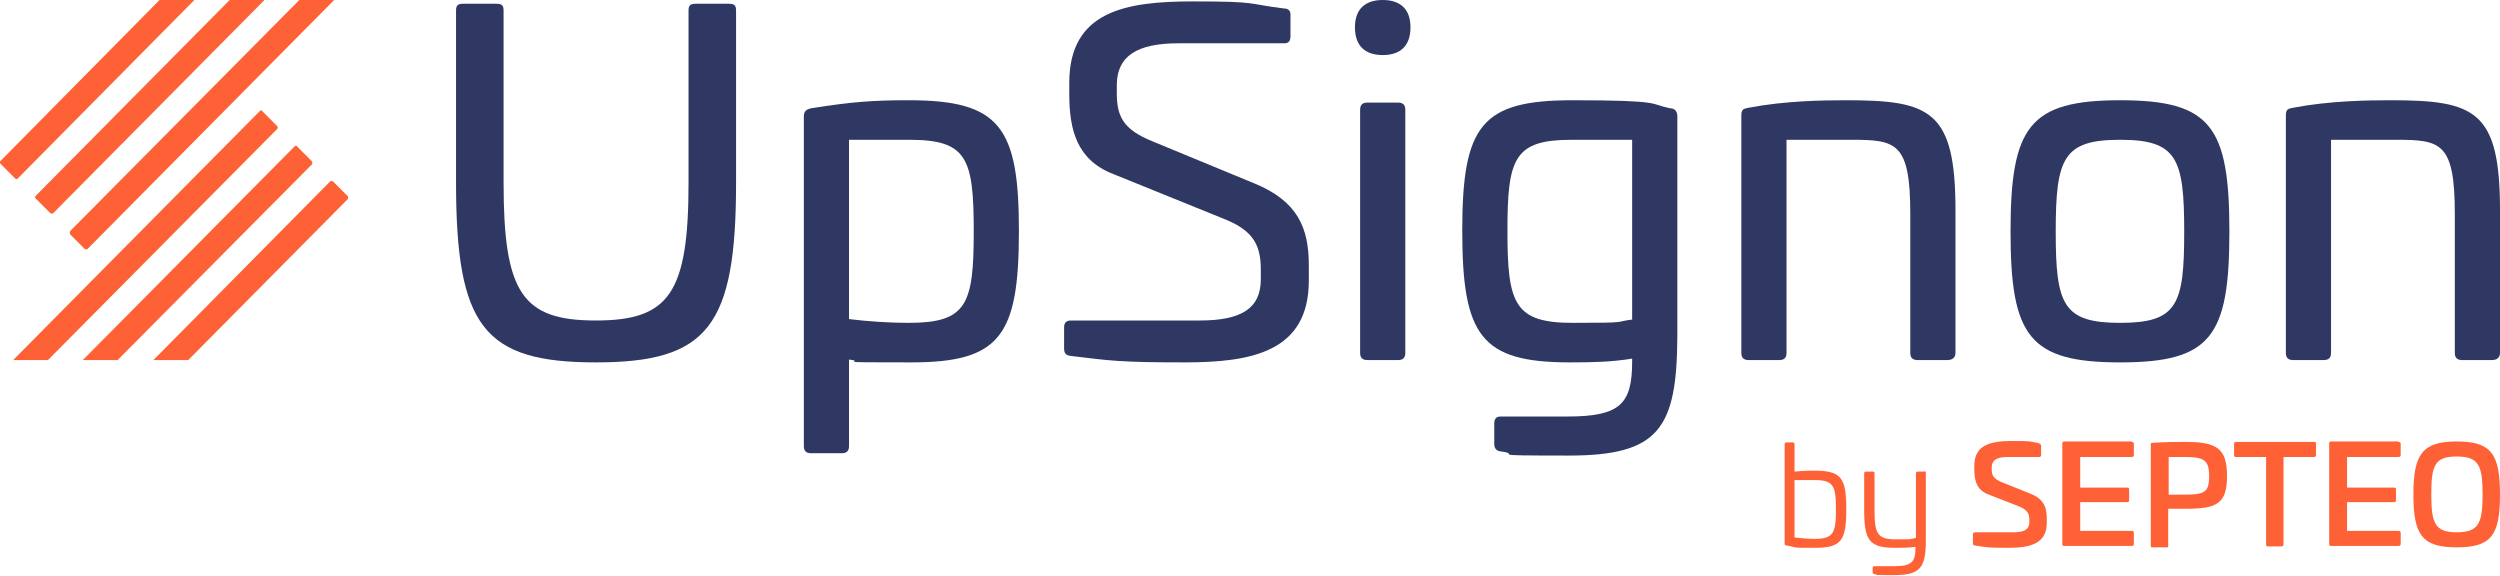
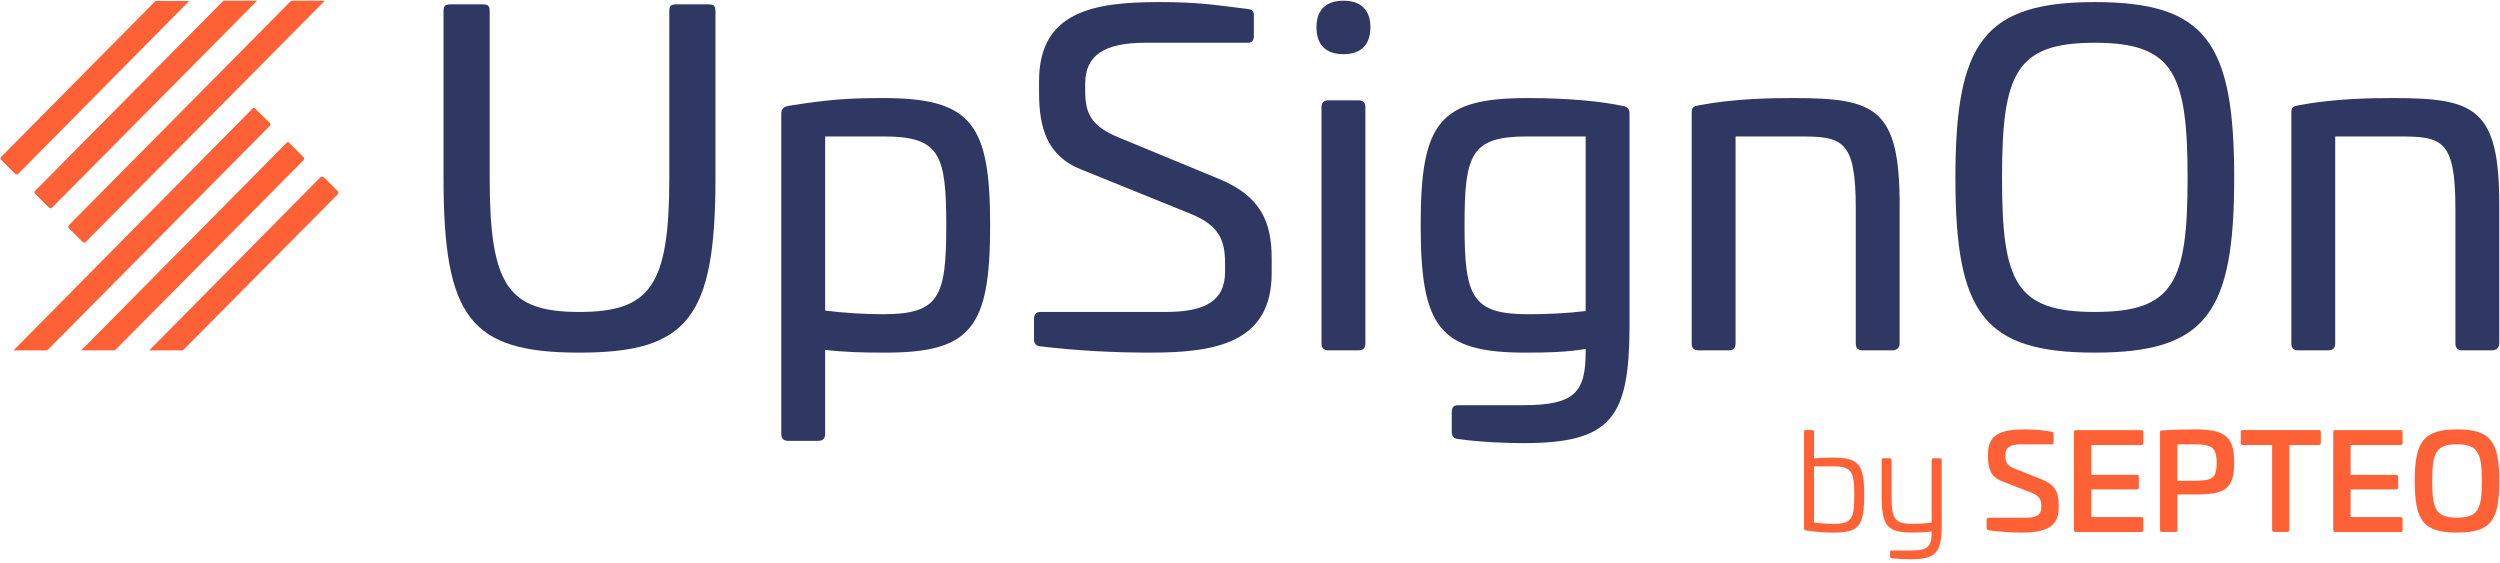
- <svg xmlns="http://www.w3.org/2000/svg" id="Calque_1" version="1.1" viewBox="0 0 531.2 122.2">
-   <defs>
-     <style>
-       .st0 {
-         isolation: isolate;
-       }
- 
-       .st1 {
-         fill: #2e3862;
-       }
- 
-       .st2 {
-         fill: #ff6136;
-       }
-     </style>
-   </defs>
-   <g class="st0">
-     <g>
-       <path class="st1" d="M154.9.8c1.2,0,1.5.4,1.5,1.5v36.5c0,30.6-6,38.2-29.8,38.2s-29.7-7.6-29.7-38.2V2.3c0-1.1.3-1.5,1.5-1.5h7.1c1.2,0,1.5.4,1.5,1.5v36.5c0,23.5,4,29.3,19.6,29.3s19.7-5.8,19.7-29.3V2.3c0-1.1.3-1.5,1.5-1.5h7.1,0Z" />
-       <path class="st1" d="M216.5,49.1c0,22.3-4,27.9-22.9,27.9s-8.9-.1-13.2-.6v18.4c0,1-.5,1.5-1.5,1.5h-6.6c-1,0-1.5-.5-1.5-1.5V24.7c0-1.1.6-1.5,1.6-1.7,8.8-1.4,13.2-1.7,20.7-1.7,19.4,0,23.4,5.7,23.4,27.8ZM180.4,29.7v38.1c4,.5,8.7.8,12.6.8,12.4,0,13.9-3.8,13.9-19.4s-1.4-19.5-13.7-19.5h-12.8,0Z" />
-       <path class="st1" d="M272.8,1.8c1,0,1.4.5,1.4,1.3v4.6c0,1-.4,1.5-1.3,1.5h-22.5c-8.8,0-13.1,2.7-13.1,8.9v1.7c0,5,1.4,7.7,7.5,10.2l21.8,9c9.2,3.8,11.5,9.5,11.5,17.4v3.2c0,15.2-12.2,17.4-26.4,17.4s-16-.4-24.4-1.4c-.9-.2-1.2-.6-1.2-1.6v-4.5c0-.9.5-1.4,1.4-1.4h27.4c8.8,0,13-2.5,13-8.8v-1.9c0-5.1-1.4-8.3-7.6-10.8l-23.7-9.6c-7.8-3-9.4-9.4-9.4-17v-2.4c0-15.2,11.9-17.3,26.2-17.3s11.3.5,19.4,1.5h0Z" />
-       <path class="st1" d="M299.7,5.8c0,3.8-2,5.9-5.9,5.9s-5.9-2.1-5.9-5.9,2.1-5.8,5.9-5.8,5.9,2,5.9,5.8ZM297.1,21.8c1,0,1.5.5,1.5,1.5v51.7c0,1-.5,1.5-1.5,1.5h-6.6c-1,0-1.5-.5-1.5-1.5V23.3c0-1,.5-1.5,1.5-1.5h6.6Z" />
-       <path class="st1" d="M354.8,23c1,0,1.6.6,1.6,1.7v46.8c-.1,19.6-3.9,25.3-23.1,25.3s-9.3-.2-14.5-.9c-.9-.1-1.3-.7-1.3-1.6v-4.3c0-1,.4-1.5,1.4-1.5h14.2c11.2,0,13.7-2.7,13.7-11.7v-.6c-4.3.7-8.2.8-13.2.8-18.9,0-22.9-5.6-22.9-28s4.1-27.7,23.4-27.7,16.4.8,20.7,1.7h0ZM334,29.7c-12.3,0-13.7,3.9-13.7,19.4s1.5,19.5,13.9,19.5,8.6-.2,12.6-.7V29.7h-12.8Z" />
-       <path class="st1" d="M415.5,44.7v30.3c0,1-.7,1.5-1.7,1.5h-6.4c-1,0-1.5-.5-1.5-1.5v-29.5c0-15.3-3-15.8-12.6-15.8h-13.7v45.3c0,1-.5,1.5-1.5,1.5h-6.6c-1,0-1.5-.5-1.5-1.5V24.5c0-1.3.5-1.4,1.5-1.6,7.8-1.5,16-1.6,20.8-1.6,17.9,0,23.2,2.2,23.2,23.4h0Z" />
-       <path class="st1" d="M473.7,49.2c0,22.3-3.9,27.8-23.2,27.8s-23.3-5.5-23.3-27.8,4-27.9,23.3-27.9,23.2,5.6,23.2,27.9ZM436.8,49.2c0,15.5,1.5,19.4,13.7,19.4s13.6-3.9,13.6-19.4-1.5-19.5-13.6-19.5-13.7,3.9-13.7,19.5h0Z" />
-       <path class="st1" d="M531.2,44.7v30.3c0,1-.7,1.5-1.7,1.5h-6.4c-1,0-1.5-.5-1.5-1.5v-29.5c0-15.3-3-15.8-12.6-15.8h-13.7v45.3c0,1-.5,1.5-1.5,1.5h-6.6c-1,0-1.5-.5-1.5-1.5V24.5c0-1.3.5-1.4,1.5-1.6,7.8-1.5,16-1.6,20.8-1.6,17.9,0,23.2,2.2,23.2,23.4Z" />
-       <g>
-         <path class="st2" d="M380.9,94c.2,0,.4.1.4.4v5.8c1-.1,2.4-.2,4.2-.2,5.8,0,6.8,1.6,6.8,8.2s-1,8.2-6.6,8.2-3.3,0-6.1-.5c-.3,0-.4-.1-.4-.4v-21.1c0-.2.1-.4.4-.4h1.4,0ZM381.3,101.9v12.3c1.6.2,3,.3,4.3.3,4,0,4.5-1.3,4.5-6.3s-.5-6.2-4.6-6.2h-4.2,0Z" />
-         <path class="st2" d="M408.8,100.1c.2,0,.4.1.4.4v14.4c0,5.7-1.2,7.3-6.7,7.3s-2.8,0-4.2-.2c-.2,0-.4-.2-.4-.4v-.9c0-.2.1-.4.4-.4h4.2c3.7,0,4.5-.9,4.5-3.9v-.2c-1.6.2-2.8.2-4.3.2-5.6,0-6.6-1.6-6.6-8.2v-7.6c0-.2.1-.4.4-.4h1.4c.3,0,.4.1.4.4v7.6c0,5.1.5,6.4,4.5,6.4s2.7,0,4.3-.3v-13.7c0-.2.1-.4.4-.4h1.4,0Z" />
-         <path class="st2" d="M433.2,94.3c.4,0,.5.2.5.5v1.8c0,.3-.1.5-.4.5h-6.8c-2.2,0-3.3.7-3.3,2.2v.5c0,1.2.4,1.9,2,2.6l6,2.4c2.8,1.1,3.7,2.6,3.7,5.4v.9c0,4.4-3.5,5.3-8.1,5.3s-4.6-.1-7.2-.5c-.3,0-.4-.2-.4-.5v-1.8c0-.3.1-.5.5-.5h8.2c2.2,0,3.3-.6,3.3-2.2v-.5c0-1.3-.5-2.1-2.2-2.8l-6.4-2.5c-2.4-.9-3.1-2.6-3.1-5.4v-.7c0-4.4,3.3-5.3,8-5.3s3.6.1,5.9.5h0Z" />
-         <path class="st2" d="M452.9,93.9c.3,0,.5.1.5.4v2.4c0,.3-.2.4-.5.4h-10.9v6.5h10c.3,0,.4.1.4.4v2.3c0,.3-.2.4-.4.4h-10v6.1h10.9c.3,0,.5.1.5.4v2.4c0,.3-.2.4-.5.4h-14.3c-.3,0-.4-.1-.4-.4v-21.4c0-.3.2-.4.4-.4h14.3Z" />
-         <path class="st2" d="M473.2,101.1c0,6-2.2,7-8.8,7h-3.7v7.8c0,.4,0,.4-.4.4h-2.9c-.3,0-.4,0-.4-.4v-21.4c0-.3,0-.4.4-.4,2.4-.2,5-.2,7-.2,6.5,0,8.8,1.3,8.8,7.2ZM460.8,97.1v8h3.3c4.2,0,5.3-.4,5.3-3.9s-1.1-4.1-5.3-4.1h-3.3Z" />
-         <path class="st2" d="M491.7,93.9c.3,0,.4.1.4.4v2.4c0,.3-.2.4-.4.4h-6.5v18.6c0,.3-.2.4-.4.4h-2.9c-.3,0-.4-.1-.4-.4v-18.6h-6.4c-.3,0-.4-.1-.4-.4v-2.4c0-.3.2-.4.4-.4h16.7,0Z" />
-         <path class="st2" d="M509.6,93.9c.3,0,.5.1.5.4v2.4c0,.3-.2.4-.5.4h-10.9v6.5h10c.3,0,.4.1.4.4v2.3c0,.3-.2.4-.4.4h-10v6.1h10.9c.3,0,.5.1.5.4v2.4c0,.3-.2.4-.5.4h-14.3c-.3,0-.4-.1-.4-.4v-21.4c0-.3.2-.4.4-.4h14.3Z" />
-         <path class="st2" d="M531.2,105.1c0,8.7-1.9,11.2-9.2,11.2s-9.2-2.6-9.2-11.2,1.9-11.3,9.2-11.3,9.2,2.6,9.2,11.3ZM516.6,105.1c0,6.1.8,8,5.4,8s5.5-1.8,5.5-8-.8-8.1-5.5-8.1-5.4,1.9-5.4,8.1Z" />
-       </g>
-     </g>
-   </g>
-   <g>
-     <path class="st2" d="M55.2,23.6L2.8,76.5h7.4L58.9,27.4c.1-.1.2-.4,0-.6h0l-3.1-3.1c-.1-.3-.4-.3-.6-.1Z" />
-     <path class="st2" d="M3.8,37.9L41.3,0h-7.4L.1,34.2c-.1.1-.2.4,0,.6H.1l3.1,3.1c.2.2.5.2.6,0h0Z" />
-     <path class="st2" d="M62.6,31.1l-45,45.4h7.4l41.3-41.6c.1-.2.1-.5,0-.6l-3.1-3.1c-.1-.3-.4-.3-.6-.1h0Z" />
-     <path class="st2" d="M70.1,38.6l-37.5,37.9h7.4l33.9-34.2c.1-.2.1-.5,0-.6l-3.1-3.1c-.2-.2-.5-.2-.7,0h0Z" />
-     <path class="st2" d="M7.6,42.2l3.1,3.1c.2.1.5.1.6,0L56.2,0h-7.4L7.6,41.6c-.2.2-.2.5,0,.6h0Z" />
-     <path class="st2" d="M14.9,49.8l3.1,3.1c.2.1.5.1.6,0L71,0h-7.4L14.9,49.1c-.1.2-.1.5,0,.6Z" />
-   </g>
+ <svg xmlns="http://www.w3.org/2000/svg" width="547" height="123" viewBox="0 0 547 123" fill="none">
+   <path d="M155.043 0.955C156.243 0.955 156.543 1.355 156.543 2.455V38.955C156.543 69.555 150.543 77.155 126.743 77.155C102.943 77.155 97.043 69.555 97.043 38.955V2.455C97.043 1.355 97.343 0.955 98.543 0.955H105.643C106.843 0.955 107.143 1.355 107.143 2.455V38.955C107.143 62.455 111.143 68.255 126.743 68.255C142.343 68.255 146.443 62.455 146.443 38.955V2.455C146.443 1.355 146.743 0.955 147.943 0.955H155.043Z" fill="#2E3862" />
+   <path d="M216.643 49.255C216.643 71.555 212.643 77.155 193.743 77.155C188.743 77.155 184.843 77.055 180.543 76.555V94.955C180.543 95.955 180.043 96.455 179.043 96.455H172.443C171.443 96.455 170.943 95.955 170.943 94.955V24.855C170.943 23.755 171.543 23.355 172.543 23.155C181.343 21.755 185.743 21.455 193.243 21.455C212.643 21.455 216.643 27.155 216.643 49.255ZM180.543 29.855V67.955C184.543 68.455 189.243 68.755 193.143 68.755C205.543 68.755 207.043 64.955 207.043 49.355C207.043 33.755 205.643 29.855 193.343 29.855H180.543Z" fill="#2E3862" />
+   <path d="M272.943 1.955C273.943 2.055 274.343 2.455 274.343 3.255V7.855C274.343 8.855 273.943 9.355 273.043 9.355H250.543C241.743 9.355 237.443 12.055 237.443 18.255V19.955C237.443 24.955 238.843 27.655 244.943 30.155L266.743 39.155C275.943 42.955 278.243 48.655 278.243 56.555V59.755C278.243 74.955 266.043 77.155 251.843 77.155C243.743 77.155 235.843 76.755 227.443 75.755C226.543 75.555 226.243 75.155 226.243 74.155V69.655C226.243 68.755 226.743 68.255 227.643 68.255H255.043C263.843 68.255 268.043 65.755 268.043 59.455V57.555C268.043 52.455 266.643 49.255 260.443 46.755L236.743 37.155C228.943 34.155 227.343 27.755 227.343 20.155V17.755C227.343 2.555 239.243 0.455 253.543 0.455C261.843 0.455 264.843 0.955 272.943 1.955Z" fill="#2E3862" />
+   <path d="M299.843 5.955C299.843 9.755 297.843 11.855 293.943 11.855C290.043 11.855 288.043 9.755 288.043 5.955C288.043 2.155 290.143 0.155 293.943 0.155C297.743 0.155 299.843 2.155 299.843 5.955ZM297.243 21.955C298.243 21.955 298.743 22.455 298.743 23.455V75.155C298.743 76.155 298.243 76.655 297.243 76.655H290.643C289.643 76.655 289.143 76.155 289.143 75.155V23.455C289.143 22.455 289.643 21.955 290.643 21.955H297.243Z" fill="#2E3862" />
+   <path d="M354.943 23.155C355.943 23.255 356.543 23.755 356.543 24.855V71.655C356.443 91.255 352.643 96.955 333.443 96.955C329.543 96.955 324.143 96.755 318.943 96.055C318.043 95.955 317.643 95.355 317.643 94.455V90.155C317.643 89.155 318.043 88.655 319.043 88.655H333.243C344.443 88.655 346.943 85.955 346.943 76.955V76.355C342.643 77.055 338.743 77.155 333.743 77.155C314.843 77.155 310.843 71.555 310.843 49.155C310.843 26.755 314.943 21.455 334.243 21.455C343.743 21.455 350.643 22.255 354.943 23.155ZM334.143 29.855C321.843 29.855 320.443 33.755 320.443 49.255C320.443 64.755 321.943 68.755 334.343 68.755C338.243 68.755 342.943 68.555 346.943 68.055V29.855H334.143Z" fill="#2E3862" />
+   <path d="M415.643 44.855V75.155C415.643 76.155 414.943 76.655 413.943 76.655H407.543C406.543 76.655 406.043 76.155 406.043 75.155V45.655C406.043 30.355 403.043 29.855 393.443 29.855H379.743V75.155C379.743 76.155 379.243 76.655 378.243 76.655H371.643C370.643 76.655 370.143 76.155 370.143 75.155V24.655C370.143 23.355 370.643 23.255 371.643 23.055C379.443 21.555 387.643 21.455 392.443 21.455C410.343 21.455 415.643 23.655 415.643 44.855Z" fill="#2E3862" />
+   <path d="M488.843 38.955C488.843 68.455 482.743 77.155 458.343 77.155C433.943 77.155 427.843 68.455 427.843 38.955C427.843 9.455 433.943 0.455 458.343 0.455C482.743 0.455 488.843 9.355 488.843 38.955ZM438.043 38.955C438.043 61.755 441.043 68.255 458.343 68.255C475.643 68.255 478.643 61.755 478.643 38.955C478.643 16.155 475.643 9.355 458.343 9.355C441.043 9.355 438.043 16.055 438.043 38.955Z" fill="#2E3862" />
+   <path d="M546.843 44.855V75.155C546.843 76.155 546.143 76.655 545.143 76.655H538.743C537.743 76.655 537.243 76.155 537.243 75.155V45.655C537.243 30.355 534.243 29.855 524.643 29.855H510.943V75.155C510.943 76.155 510.443 76.655 509.443 76.655H502.843C501.843 76.655 501.343 76.155 501.343 75.155V24.655C501.343 23.355 501.843 23.255 502.843 23.055C510.643 21.555 518.843 21.455 523.643 21.455C541.543 21.455 546.843 23.655 546.843 44.855Z" fill="#2E3862" />
+   <path d="M396.523 94.115C396.763 94.115 396.913 94.265 396.913 94.505V100.305C397.963 100.185 399.353 100.125 401.073 100.125C406.823 100.125 407.883 101.735 407.883 108.315C407.883 114.895 406.863 116.535 401.253 116.535C399.173 116.535 397.913 116.475 395.143 116.055C394.843 116.025 394.723 115.905 394.723 115.605V94.495C394.723 94.255 394.873 94.105 395.113 94.105H396.533L396.523 94.115ZM396.913 102.035V114.325C398.483 114.535 399.953 114.625 401.253 114.625C405.233 114.625 405.713 113.345 405.713 108.285C405.713 103.225 405.203 102.035 401.073 102.035H396.913Z" fill="#FF6136" />
+   <path d="M424.453 100.275C424.693 100.275 424.843 100.425 424.843 100.665V115.105C424.813 120.825 423.633 122.365 418.123 122.365C416.433 122.365 415.353 122.305 413.903 122.155C413.663 122.125 413.543 121.975 413.543 121.735V120.815C413.543 120.575 413.663 120.455 413.903 120.455H418.123C421.823 120.455 422.643 119.535 422.643 116.525V116.285C421.043 116.495 419.843 116.525 418.333 116.525C412.733 116.525 411.703 114.885 411.703 108.305V100.655C411.703 100.415 411.823 100.265 412.063 100.265H413.483C413.753 100.265 413.873 100.415 413.873 100.655V108.245C413.873 113.335 414.353 114.615 418.333 114.615C419.603 114.615 421.073 114.555 422.643 114.345V100.655C422.643 100.415 422.793 100.265 423.033 100.265H424.453V100.275Z" fill="#FF6136" />
+   <path d="M448.853 94.445C449.203 94.505 449.323 94.645 449.323 94.915V96.725C449.323 97.045 449.173 97.225 448.883 97.225H442.073C439.863 97.225 438.773 97.925 438.773 99.465V99.935C438.773 101.155 439.183 101.885 440.743 102.525L446.723 104.885C449.493 105.995 450.433 107.505 450.433 110.335V111.235C450.433 115.605 446.953 116.535 442.333 116.535C440.033 116.535 437.703 116.385 435.083 116.015C434.793 115.955 434.673 115.815 434.673 115.495V113.745C434.673 113.425 434.823 113.275 435.143 113.275H443.363C445.543 113.275 446.633 112.635 446.633 111.095V110.595C446.633 109.255 446.133 108.465 444.453 107.795L438.093 105.315C435.703 104.445 434.973 102.695 434.973 99.895V99.225C434.973 94.855 438.243 93.955 442.933 93.955C445.383 93.955 446.523 94.105 448.853 94.455V94.445Z" fill="#FF6136" />
+   <path d="M468.473 94.095C468.763 94.095 468.943 94.245 468.943 94.535V96.925C468.943 97.215 468.763 97.365 468.473 97.365H457.573V103.895H467.533C467.823 103.895 467.973 104.045 467.973 104.335V106.635C467.973 106.925 467.823 107.075 467.533 107.075H457.573V113.135H468.473C468.763 113.135 468.943 113.285 468.943 113.575V115.965C468.943 116.255 468.763 116.405 468.473 116.405H454.213C453.923 116.405 453.773 116.255 453.773 115.965V94.555C453.773 94.265 453.923 94.115 454.213 94.115H468.473V94.095Z" fill="#FF6136" />
+   <path d="M488.843 101.205C488.843 107.235 486.633 108.195 480.093 108.195H476.413V115.945C476.413 116.295 476.323 116.385 475.973 116.385H473.053C472.703 116.385 472.613 116.295 472.613 115.945V94.595C472.613 94.275 472.703 94.215 473.053 94.185C475.413 94.015 478.063 93.955 480.093 93.955C486.633 93.955 488.843 95.295 488.843 101.205ZM476.403 97.215V105.195H479.733C483.913 105.195 485.003 104.845 485.003 101.295C485.003 97.745 483.913 97.215 479.733 97.215H476.403Z" fill="#FF6136" />
+   <path d="M507.353 94.095C507.643 94.095 507.793 94.245 507.793 94.535V96.925C507.793 97.215 507.643 97.365 507.353 97.365H500.903V115.945C500.903 116.235 500.753 116.385 500.463 116.385H497.573C497.283 116.385 497.133 116.235 497.133 115.945V97.365H490.713C490.423 97.365 490.273 97.215 490.273 96.925V94.535C490.273 94.245 490.423 94.095 490.713 94.095H507.363H507.353Z" fill="#FF6136" />
+   <path d="M525.213 94.095C525.503 94.095 525.683 94.245 525.683 94.535V96.925C525.683 97.215 525.503 97.365 525.213 97.365H514.313V103.895H524.273C524.563 103.895 524.713 104.045 524.713 104.335V106.635C524.713 106.925 524.563 107.075 524.273 107.075H514.313V113.135H525.213C525.503 113.135 525.683 113.285 525.683 113.575V115.965C525.683 116.255 525.503 116.405 525.213 116.405H510.953C510.663 116.405 510.513 116.255 510.513 115.965V94.555C510.513 94.265 510.663 94.115 510.953 94.115H525.213V94.095Z" fill="#FF6136" />
+   <path d="M546.843 105.285C546.843 113.965 544.953 116.525 537.593 116.525C530.233 116.525 528.343 113.965 528.343 105.285C528.343 96.605 530.263 93.955 537.593 93.955C544.923 93.955 546.843 96.545 546.843 105.285ZM532.163 105.285C532.163 111.435 532.983 113.265 537.583 113.265C542.183 113.265 543.033 111.435 543.033 105.285C543.033 99.135 542.183 97.215 537.583 97.215C532.983 97.215 532.163 99.075 532.163 105.285Z" fill="#FF6136" />
+   <path d="M55.303 23.705L2.953 76.665H10.323L59.053 27.525C59.193 27.385 59.253 27.115 59.053 26.915L55.913 23.845C55.773 23.575 55.503 23.575 55.303 23.705Z" fill="#FF6136" />
+   <path d="M3.913 38.105L41.383 0.225H34.013L0.233 34.345C0.093 34.485 0.033 34.755 0.233 34.955L3.303 38.025C3.503 38.225 3.783 38.225 3.913 38.095V38.105Z" fill="#FF6136" />
+   <path d="M62.743 31.205L17.773 76.655H25.143L66.433 35.025C66.573 34.825 66.573 34.545 66.433 34.415L63.363 31.345C63.223 31.005 62.953 31.005 62.753 31.205H62.743Z" fill="#FF6136" />
+   <path d="M70.183 38.715L32.643 76.665H40.013L73.933 42.475C74.073 42.275 74.073 41.995 73.933 41.865L70.863 38.795C70.663 38.595 70.383 38.595 70.183 38.725V38.715Z" fill="#FF6136" />
+   <path d="M7.673 42.395L10.743 45.465C10.943 45.605 11.223 45.605 11.353 45.465L56.263 0.145H48.893L7.673 41.775C7.473 41.975 7.473 42.255 7.673 42.385V42.395Z" fill="#FF6136" />
+   <path d="M15.043 49.905L18.113 52.975C18.313 53.115 18.593 53.115 18.723 52.975L71.073 0.155H63.703L15.043 49.295C14.903 49.495 14.903 49.775 15.043 49.905Z" fill="#FF6136" />
</svg>
